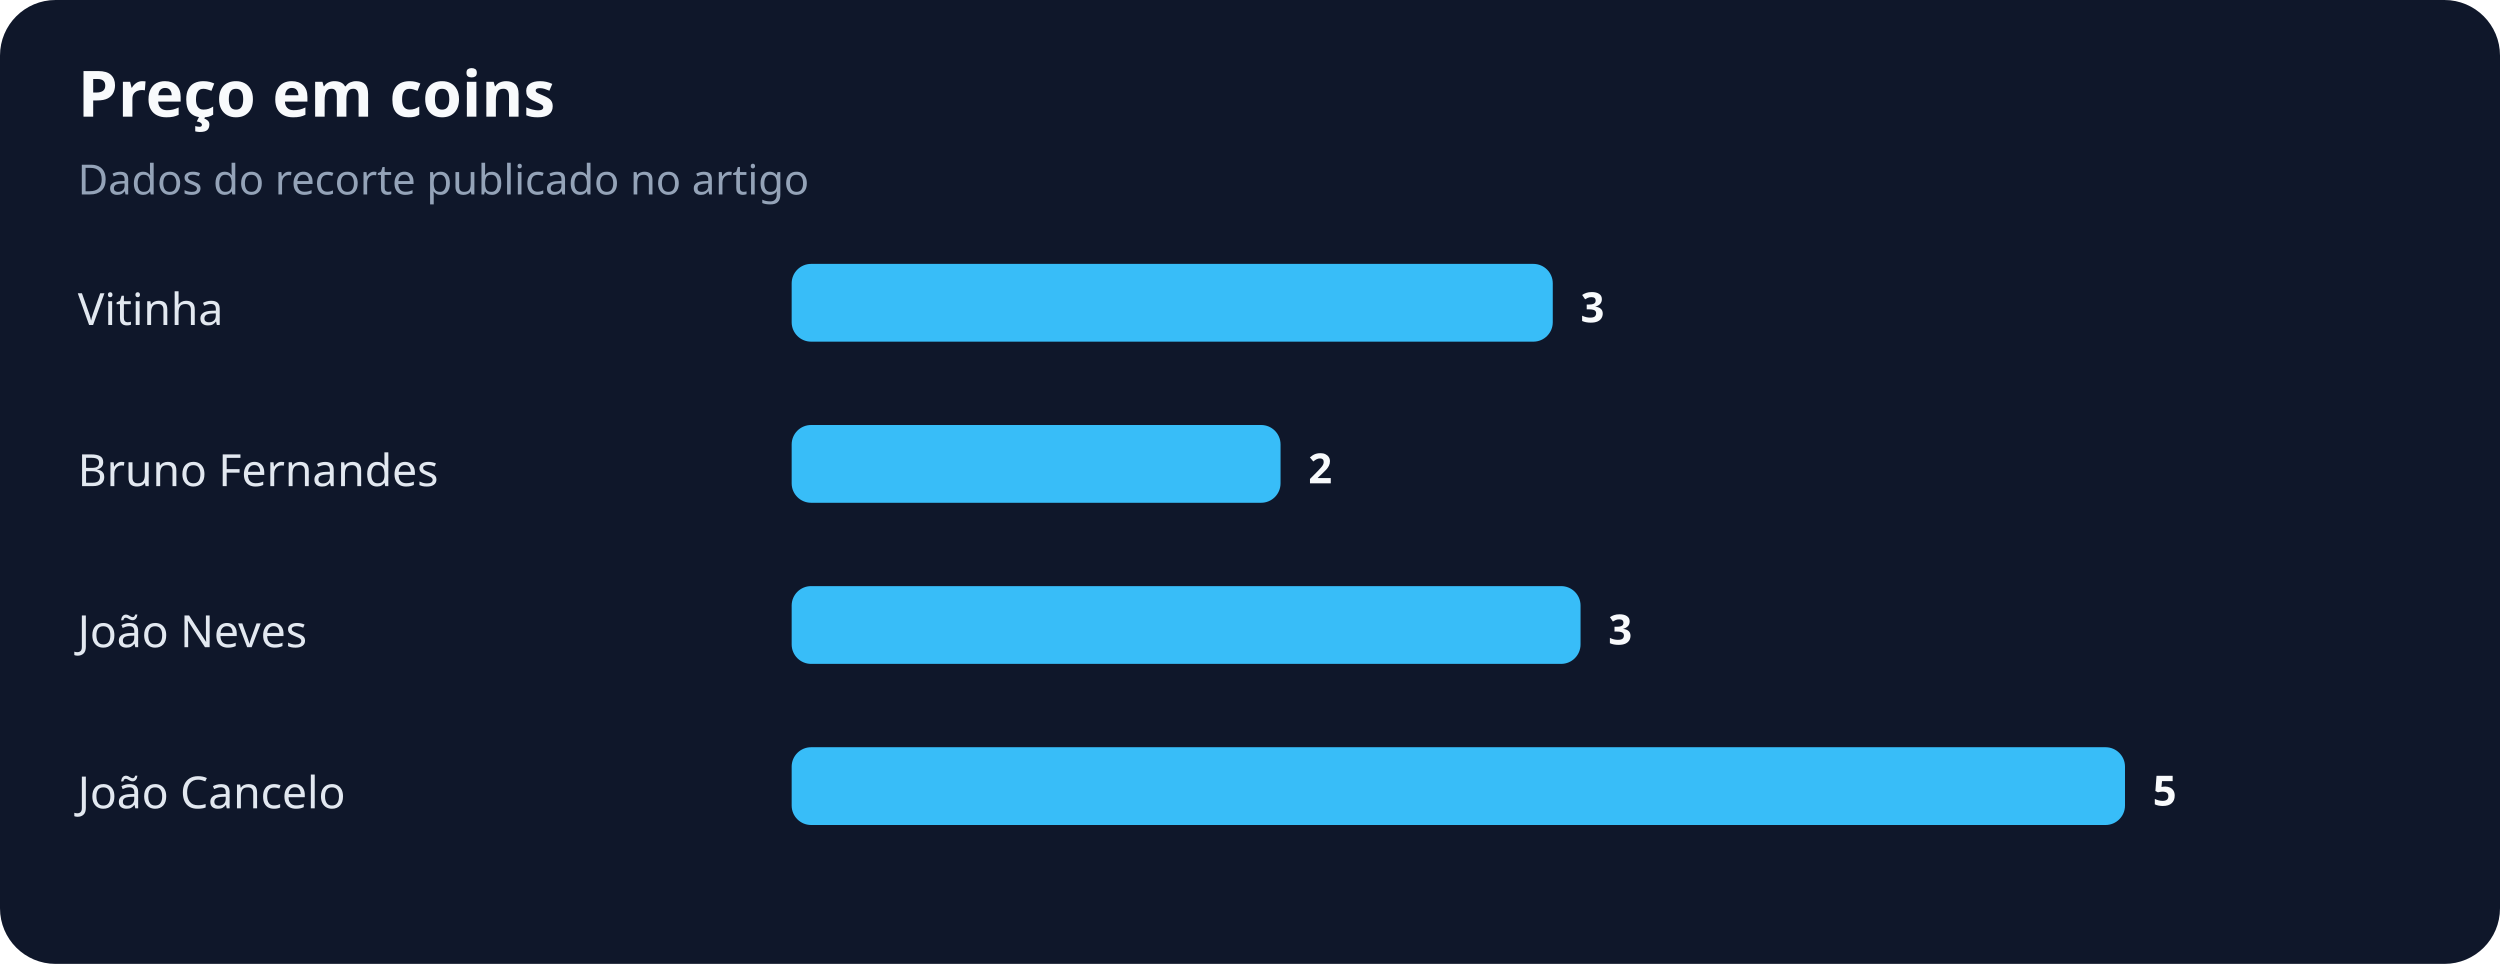
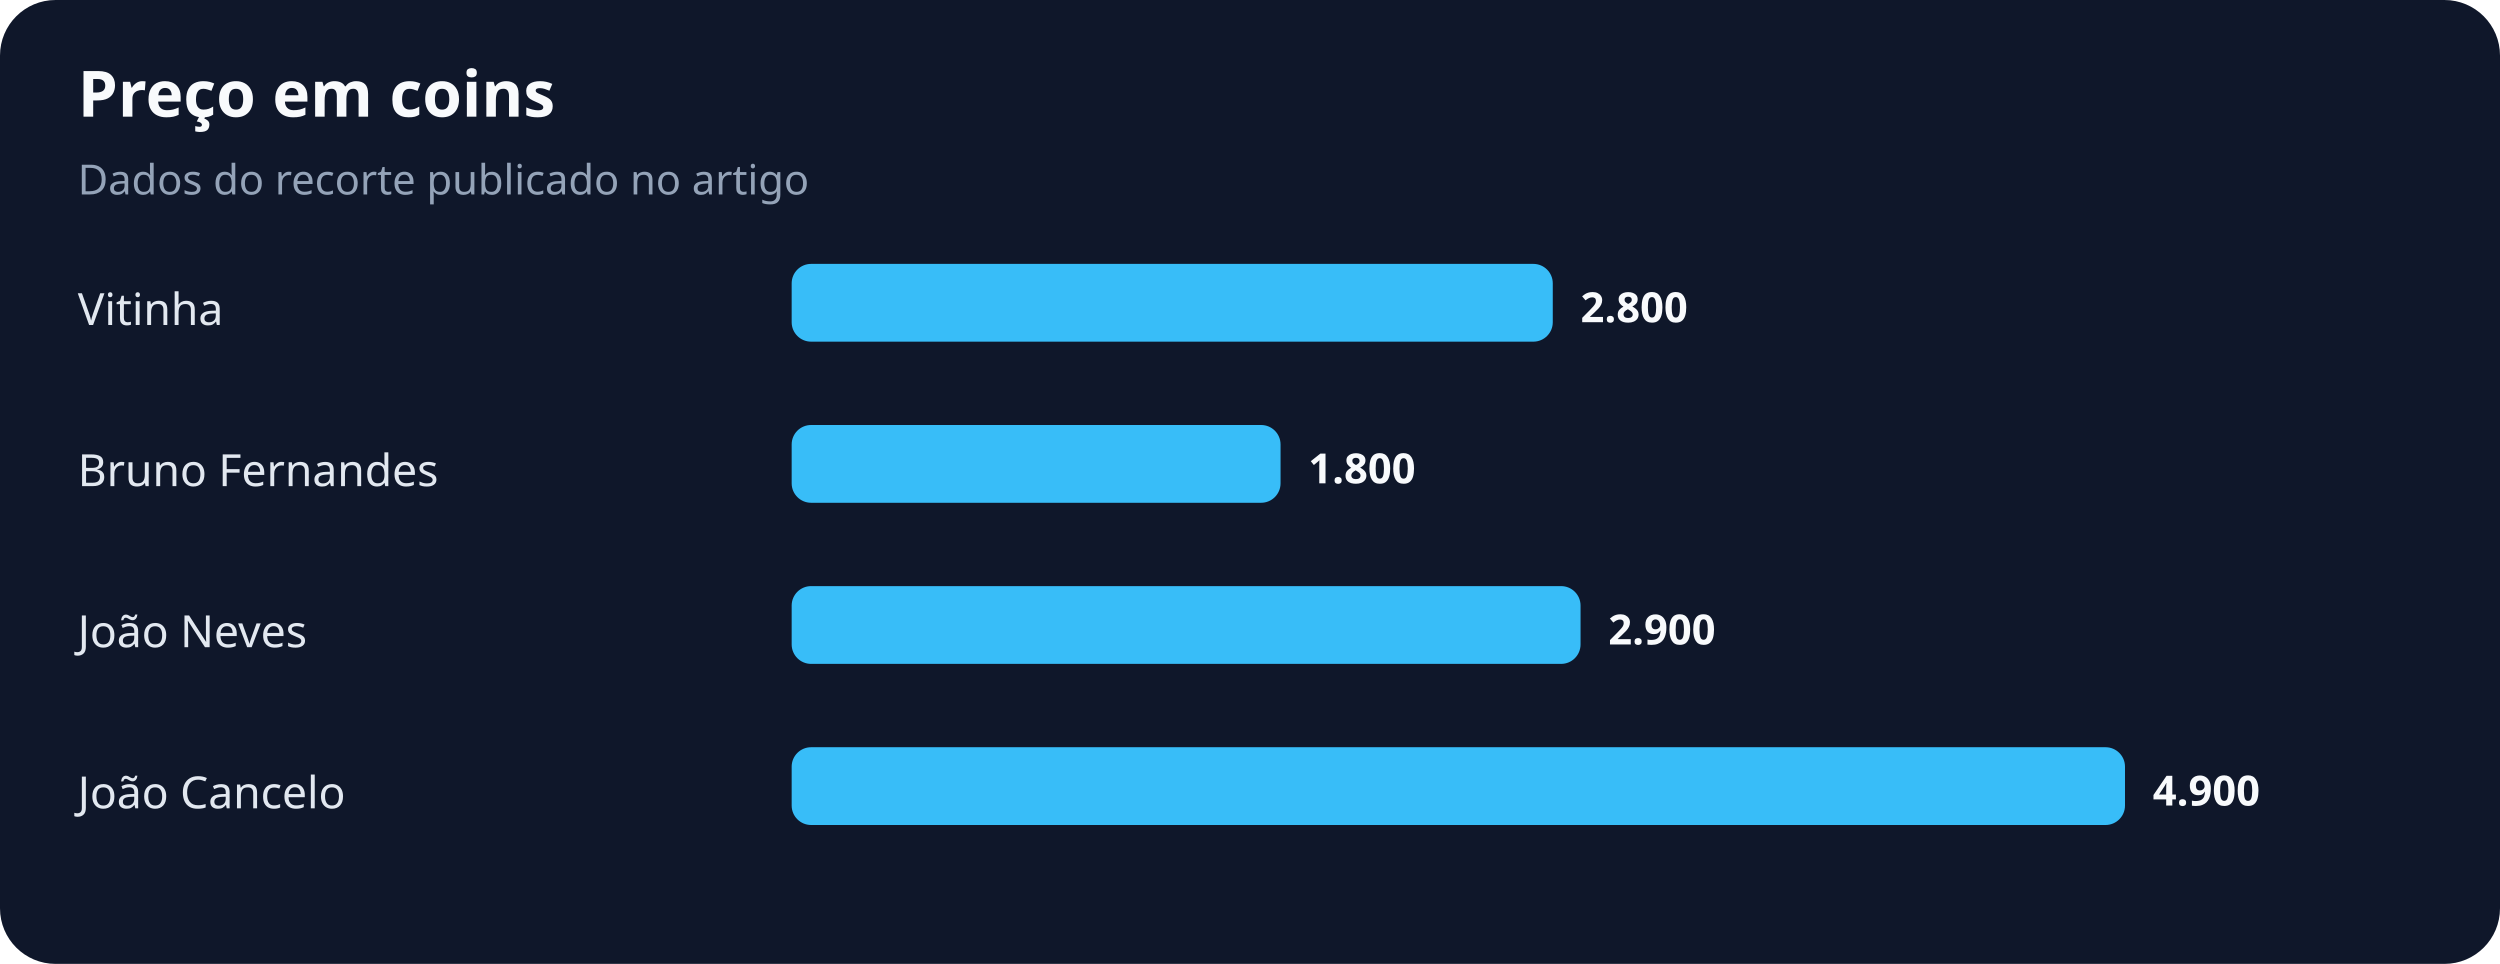
<svg xmlns="http://www.w3.org/2000/svg" width="900" height="347" viewBox="0 0 900 347" role="img" aria-labelledby="title desc">
  <rect width="100%" height="100%" rx="20" fill="#0f172a" />
  <text x="28" y="42" fill="#f8fafc" font-family="system-ui,sans-serif" font-size="23" font-weight="700">Preço em coins</text>
  <text x="28" y="70" fill="#94a3b8" font-family="system-ui,sans-serif" font-size="15">Dados do recorte publicado no artigo</text>
  <text x="28" y="117" fill="#e2e8f0" font-family="system-ui,sans-serif" font-size="16">Vitinha</text>
  <rect x="285" y="95" width="274" height="28" rx="7" fill="#38bdf8" />
-   <text x="569" y="116" fill="#f8fafc" font-family="system-ui,sans-serif" font-size="15" font-weight="700">3</text>
+   <text x="569" y="116" fill="#f8fafc" font-family="system-ui,sans-serif" font-size="15" font-weight="700">2.800</text>
  <text x="28" y="175" fill="#e2e8f0" font-family="system-ui,sans-serif" font-size="16">Bruno Fernandes</text>
  <rect x="285" y="153" width="176" height="28" rx="7" fill="#38bdf8" />
-   <text x="471" y="174" fill="#f8fafc" font-family="system-ui,sans-serif" font-size="15" font-weight="700">2</text>
+   <text x="471" y="174" fill="#f8fafc" font-family="system-ui,sans-serif" font-size="15" font-weight="700">1.800</text>
  <text x="28" y="233" fill="#e2e8f0" font-family="system-ui,sans-serif" font-size="16">João Neves</text>
  <rect x="285" y="211" width="284" height="28" rx="7" fill="#38bdf8" />
-   <text x="579" y="232" fill="#f8fafc" font-family="system-ui,sans-serif" font-size="15" font-weight="700">3</text>
+   <text x="579" y="232" fill="#f8fafc" font-family="system-ui,sans-serif" font-size="15" font-weight="700">2.900</text>
  <text x="28" y="291" fill="#e2e8f0" font-family="system-ui,sans-serif" font-size="16">João Cancelo</text>
  <rect x="285" y="269" width="480" height="28" rx="7" fill="#38bdf8" />
-   <text x="775" y="290" fill="#f8fafc" font-family="system-ui,sans-serif" font-size="15" font-weight="700">5</text>
+   <text x="775" y="290" fill="#f8fafc" font-family="system-ui,sans-serif" font-size="15" font-weight="700">4.900</text>
</svg>
